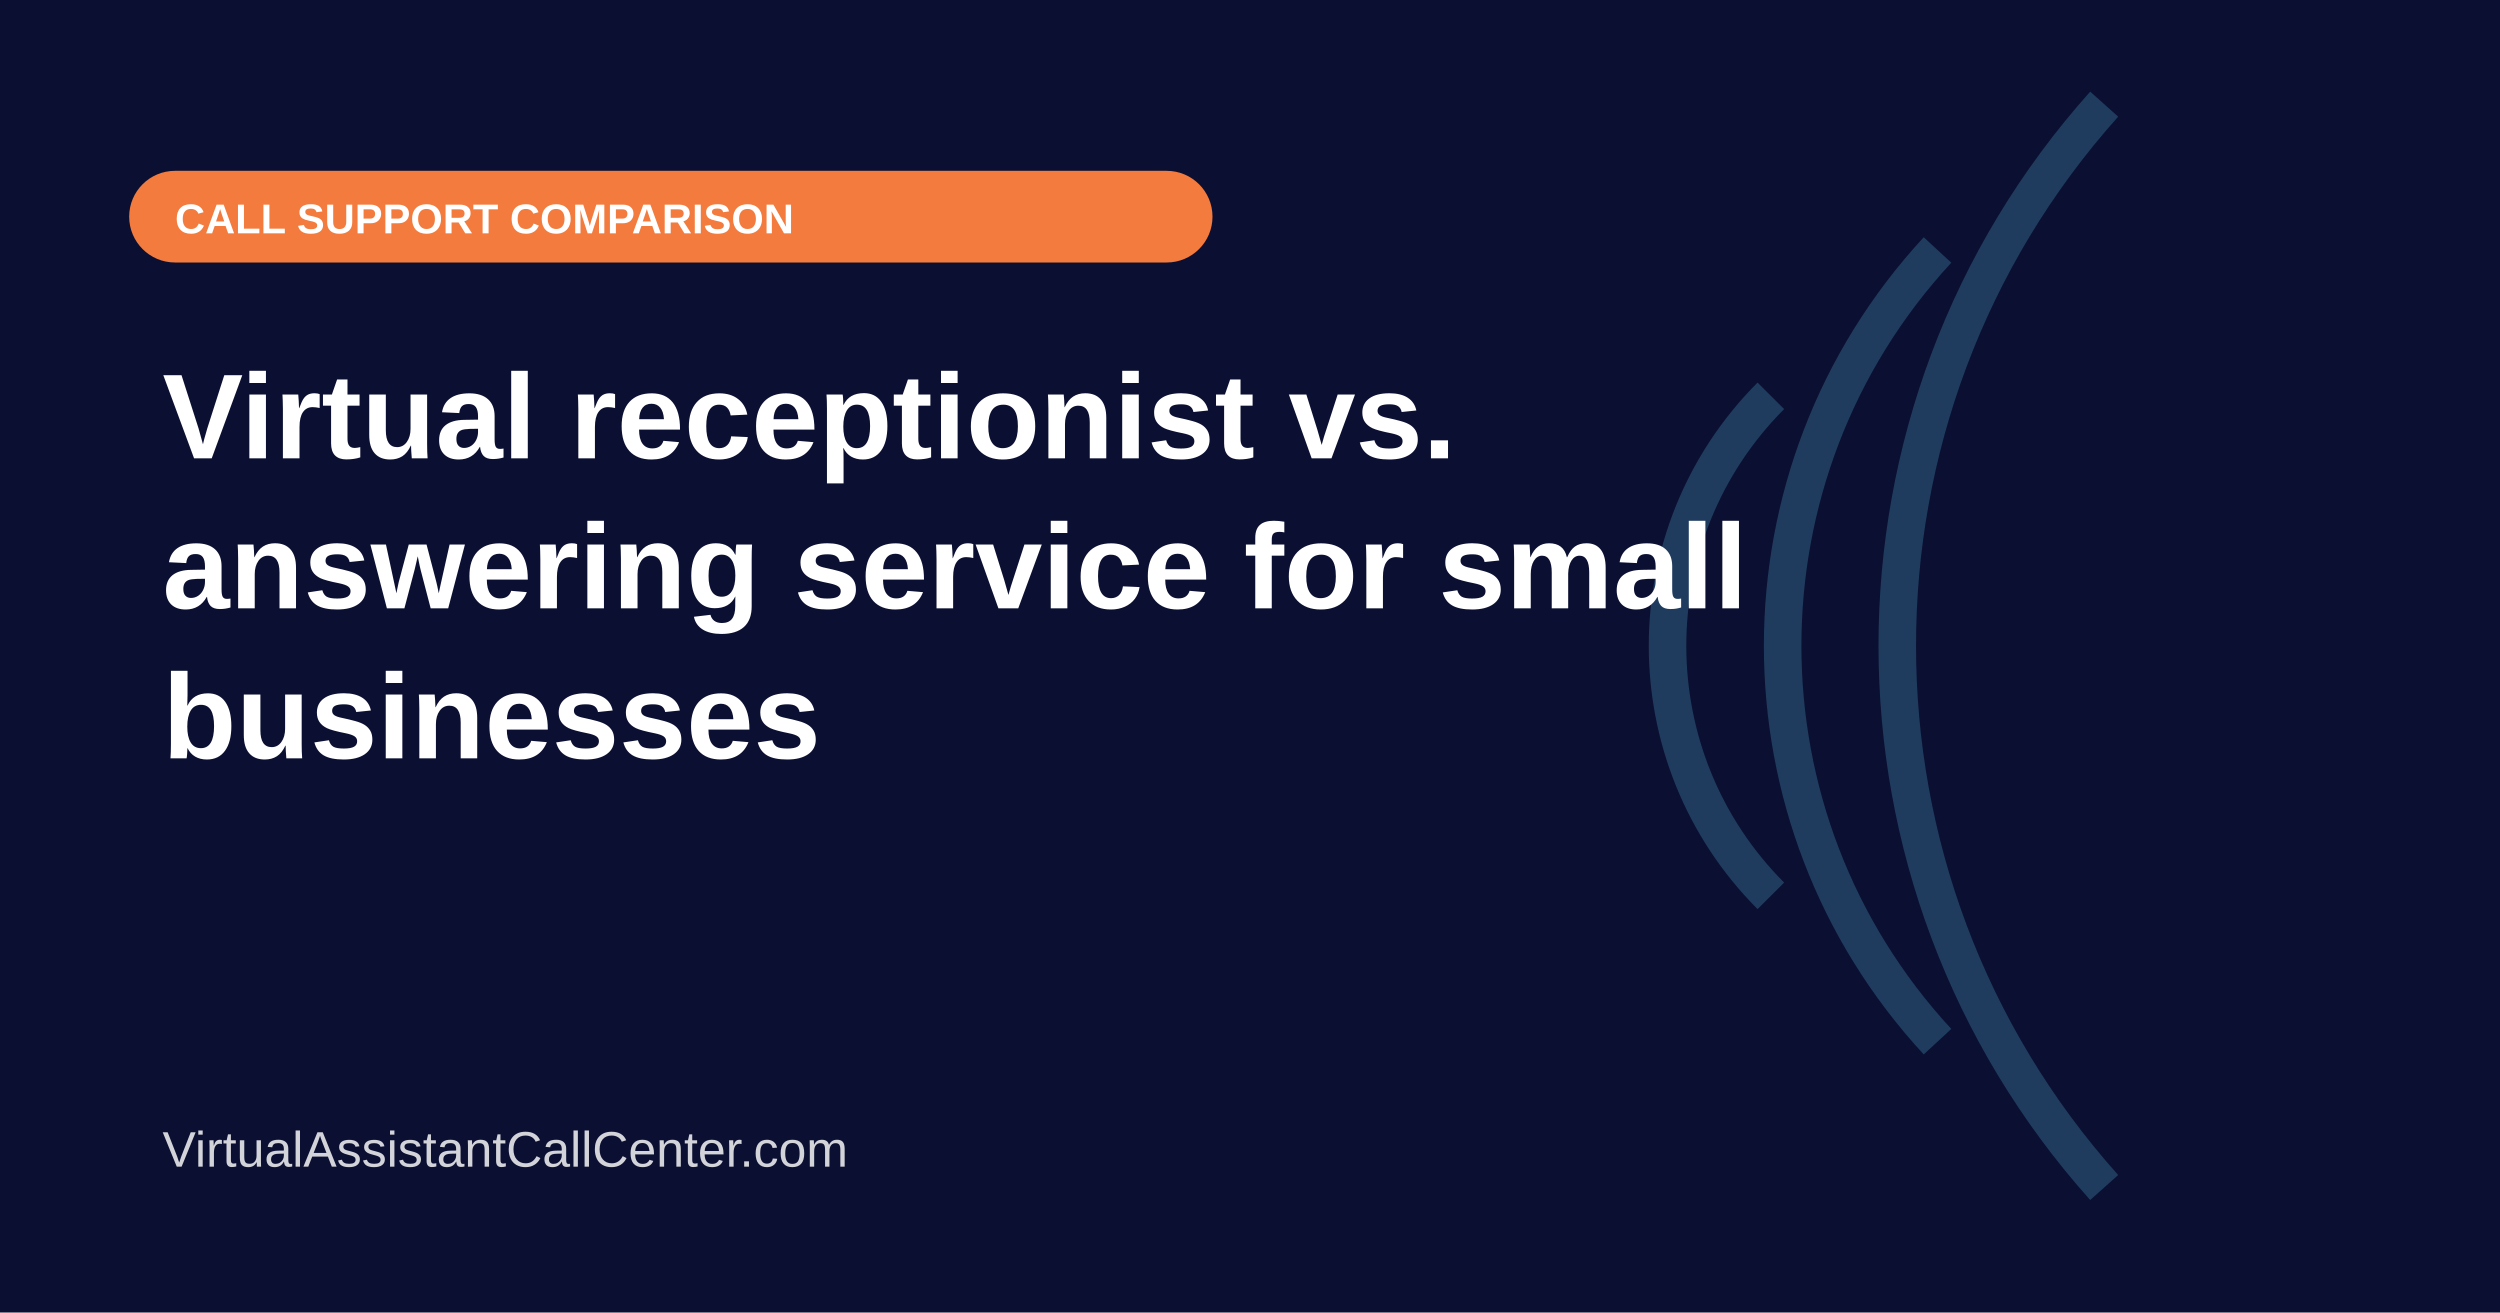
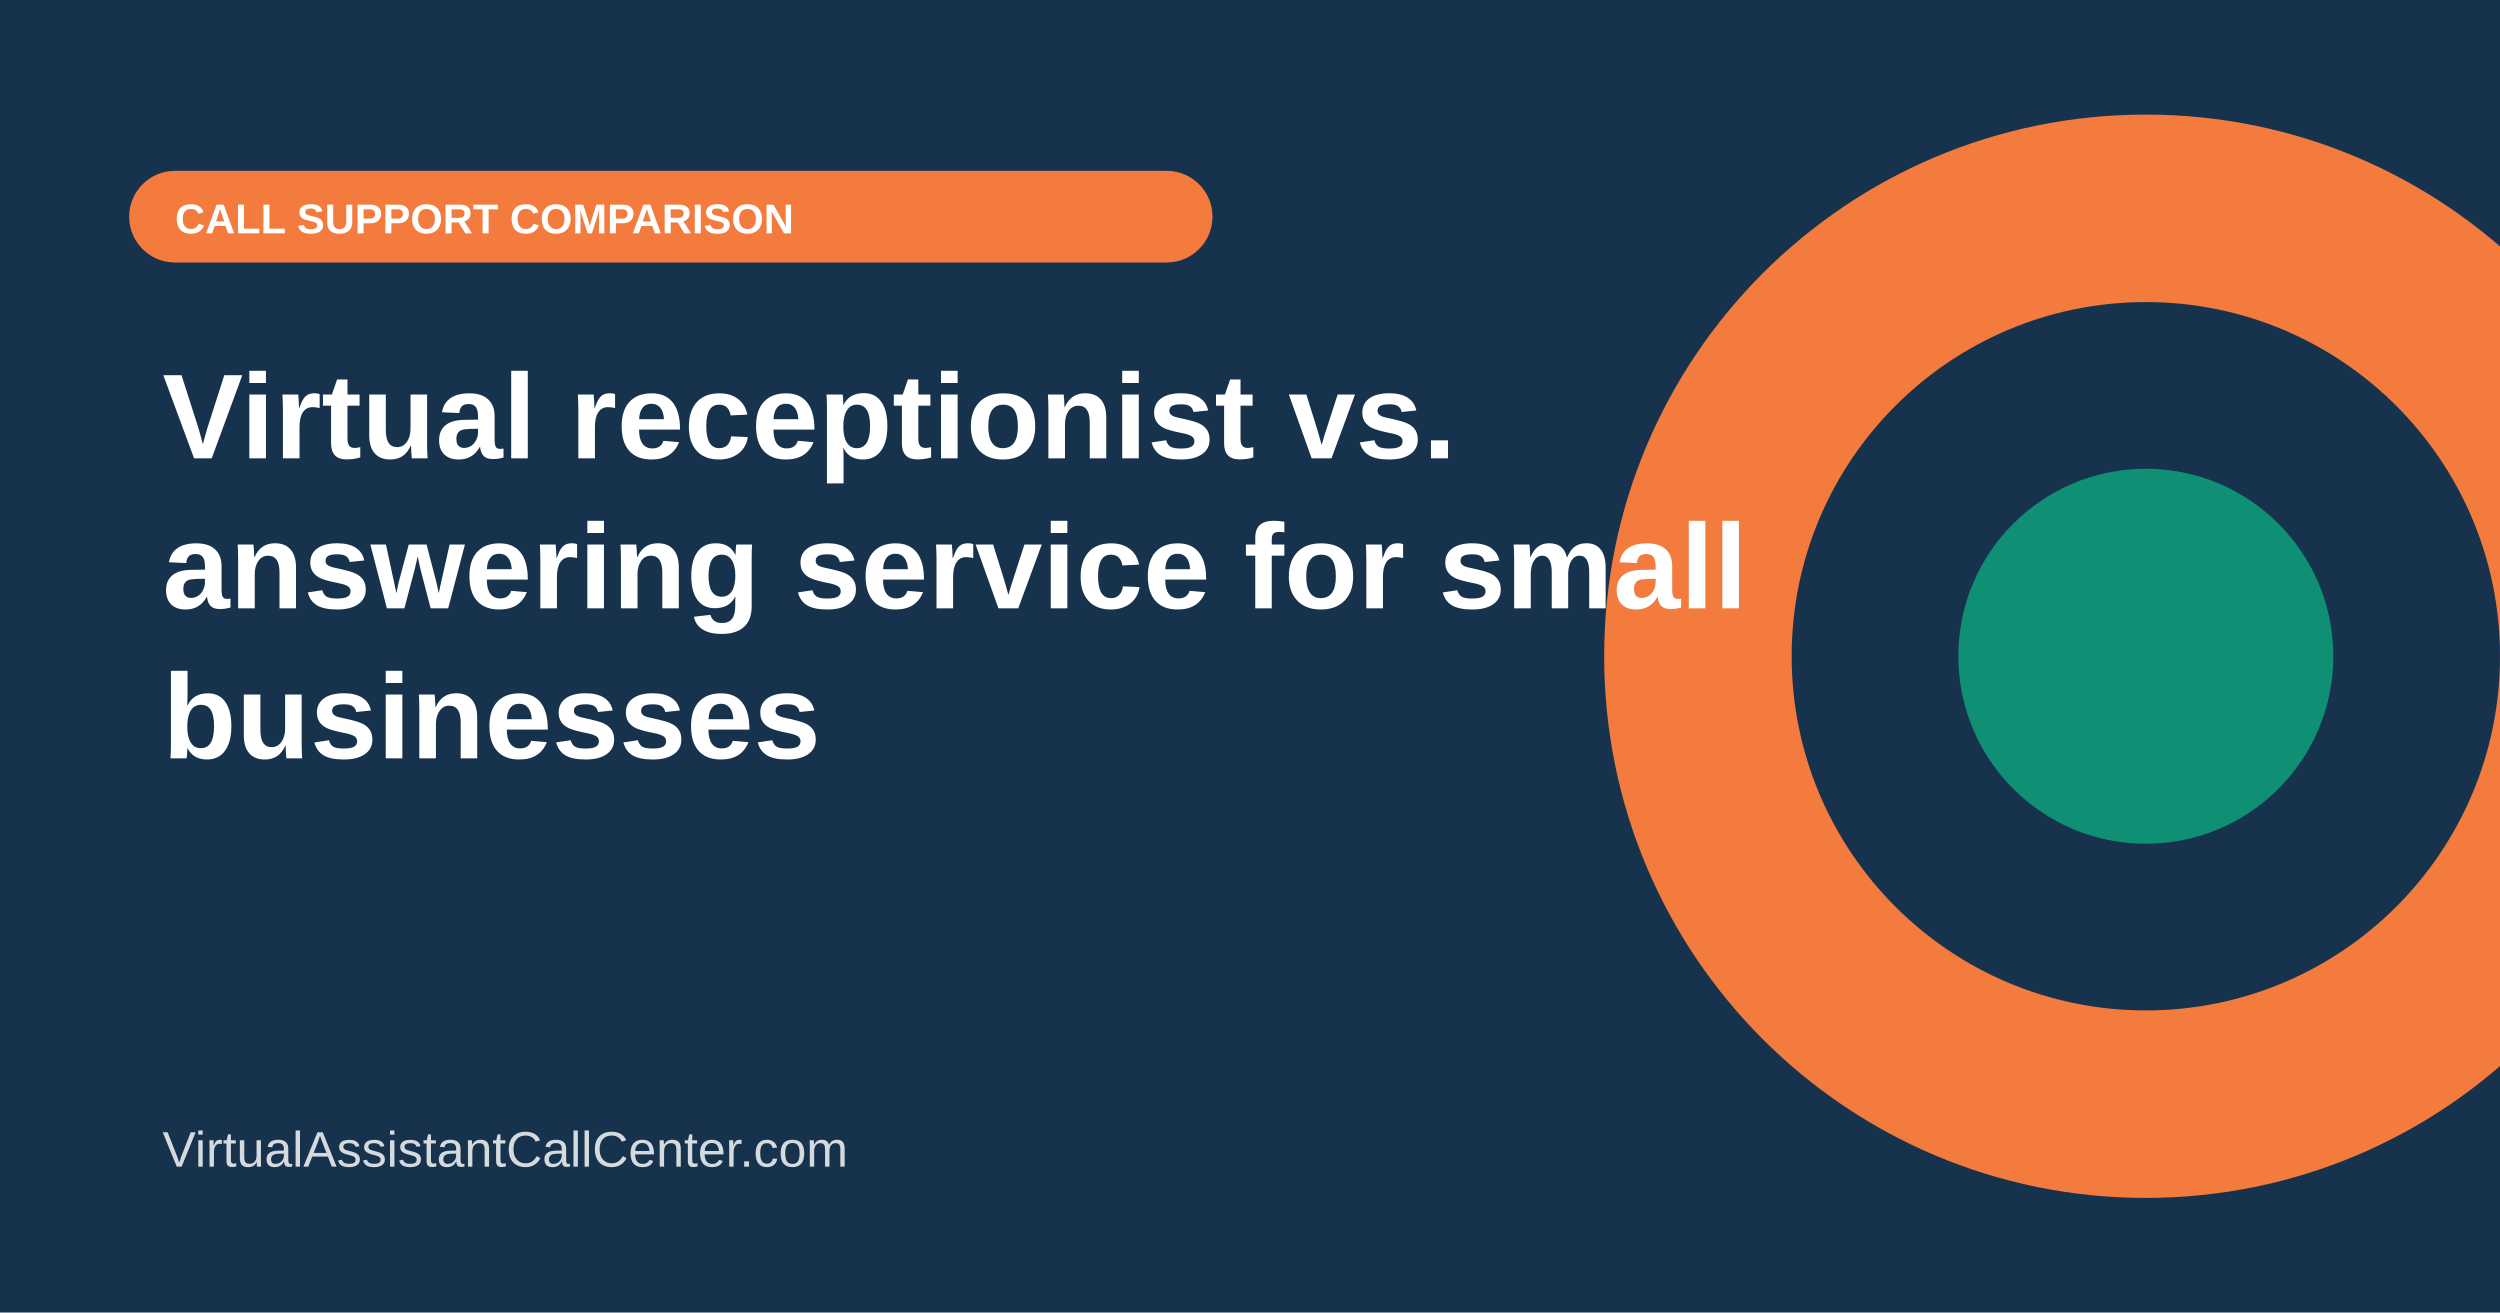
<svg xmlns="http://www.w3.org/2000/svg" width="1200" height="630">
-   <rect width="1200" height="630" fill="#0b1032" />
-   <g fill="none" stroke="#66dcff" opacity=".22" stroke-width="18">
-     <path d="M850 430a170 170 0 0 1 0-240" />
-     <path d="M930 500a280 280 0 0 1 0-380" />
-     <path d="M1010 570a390 390 0 0 1 0-520" />
-   </g>
+   <rect width="1200" height="630" fill="#17324d" />
+   <circle cx="1030" cy="315" r="260" fill="#f27b3d" />
+   <circle cx="1030" cy="315" r="170" fill="#17324d" />
+   <circle cx="1030" cy="315" r="90" fill="#0f8f73" />
  <rect x="62" y="82" width="520" height="44" rx="22" fill="#f27b3d" />
  <text x="84" y="112" fill="white" font-family="Arial,sans-serif" font-size="20" font-weight="700">CALL SUPPORT COMPARISON</text>
  <text x="78" y="220" fill="white" font-family="Arial,sans-serif" font-size="58" font-weight="700">Virtual receptionist vs.</text>
  <text x="78" y="292" fill="white" font-family="Arial,sans-serif" font-size="58" font-weight="700">answering service for small</text>
  <text x="78" y="364" fill="white" font-family="Arial,sans-serif" font-size="58" font-weight="700">businesses</text>
  <text x="78" y="560" fill="white" opacity=".82" font-family="Arial,sans-serif" font-size="24">VirtualAssistantCallCenter.com</text>
</svg>
